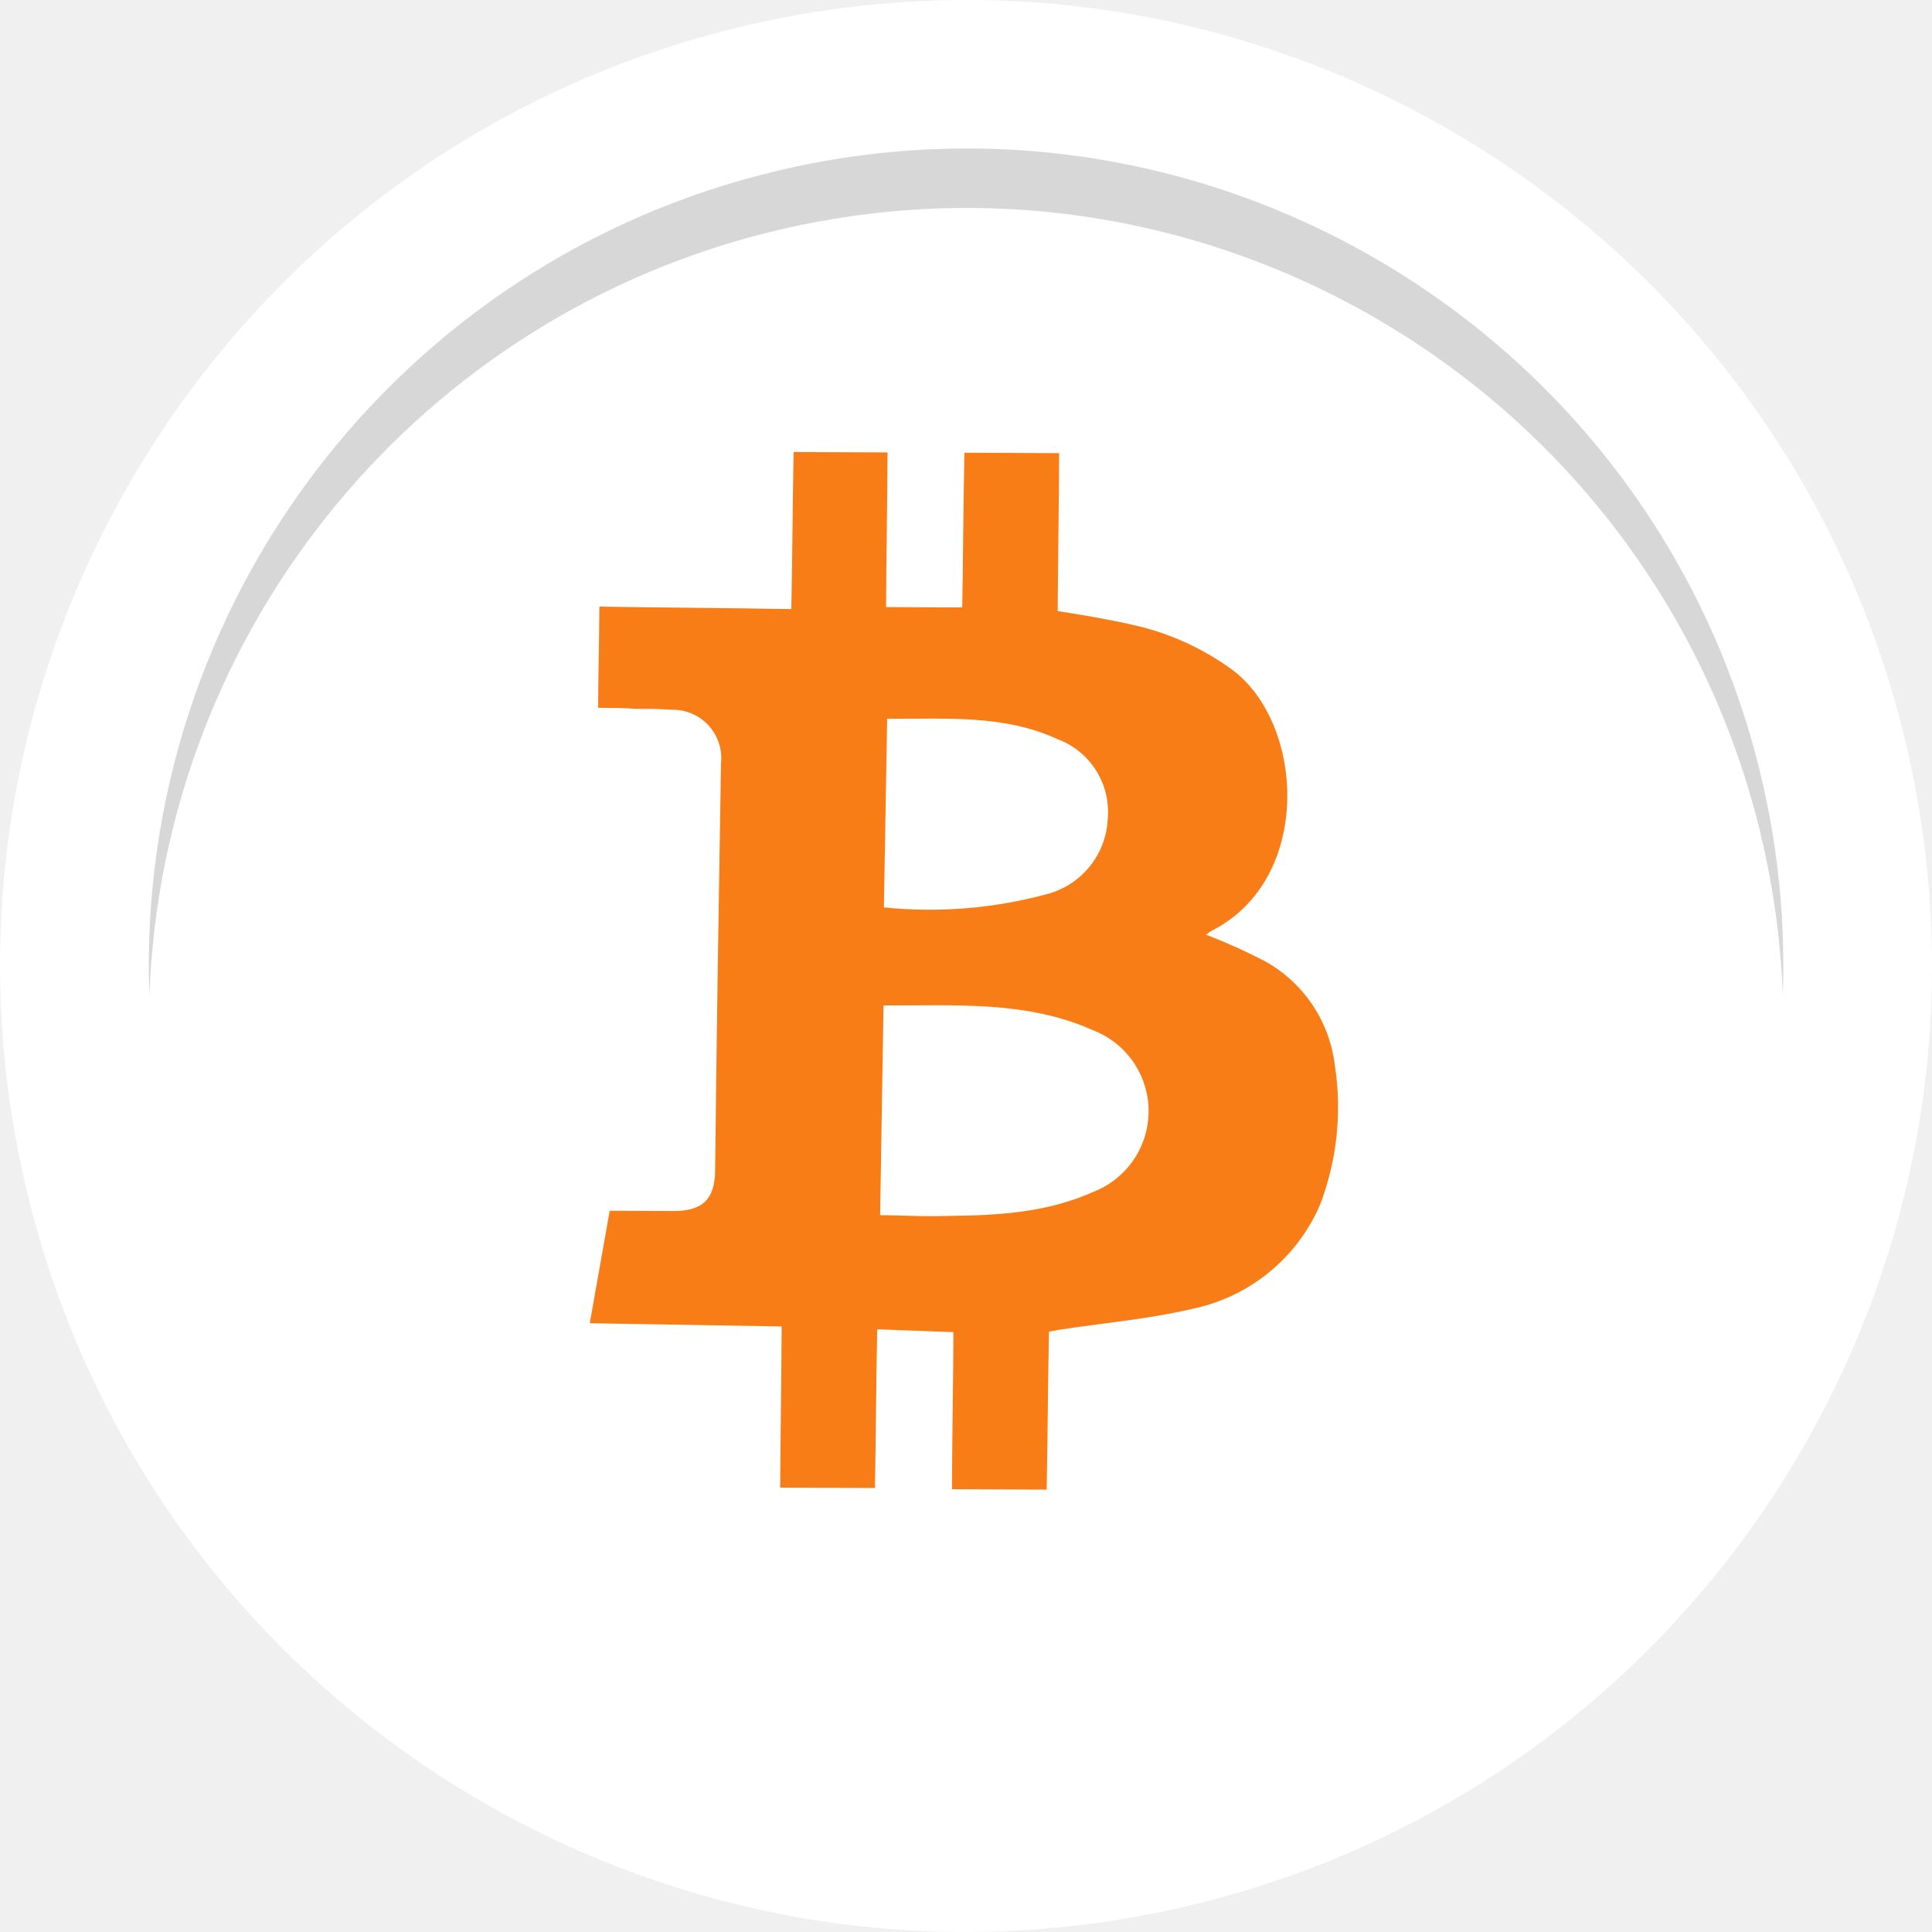
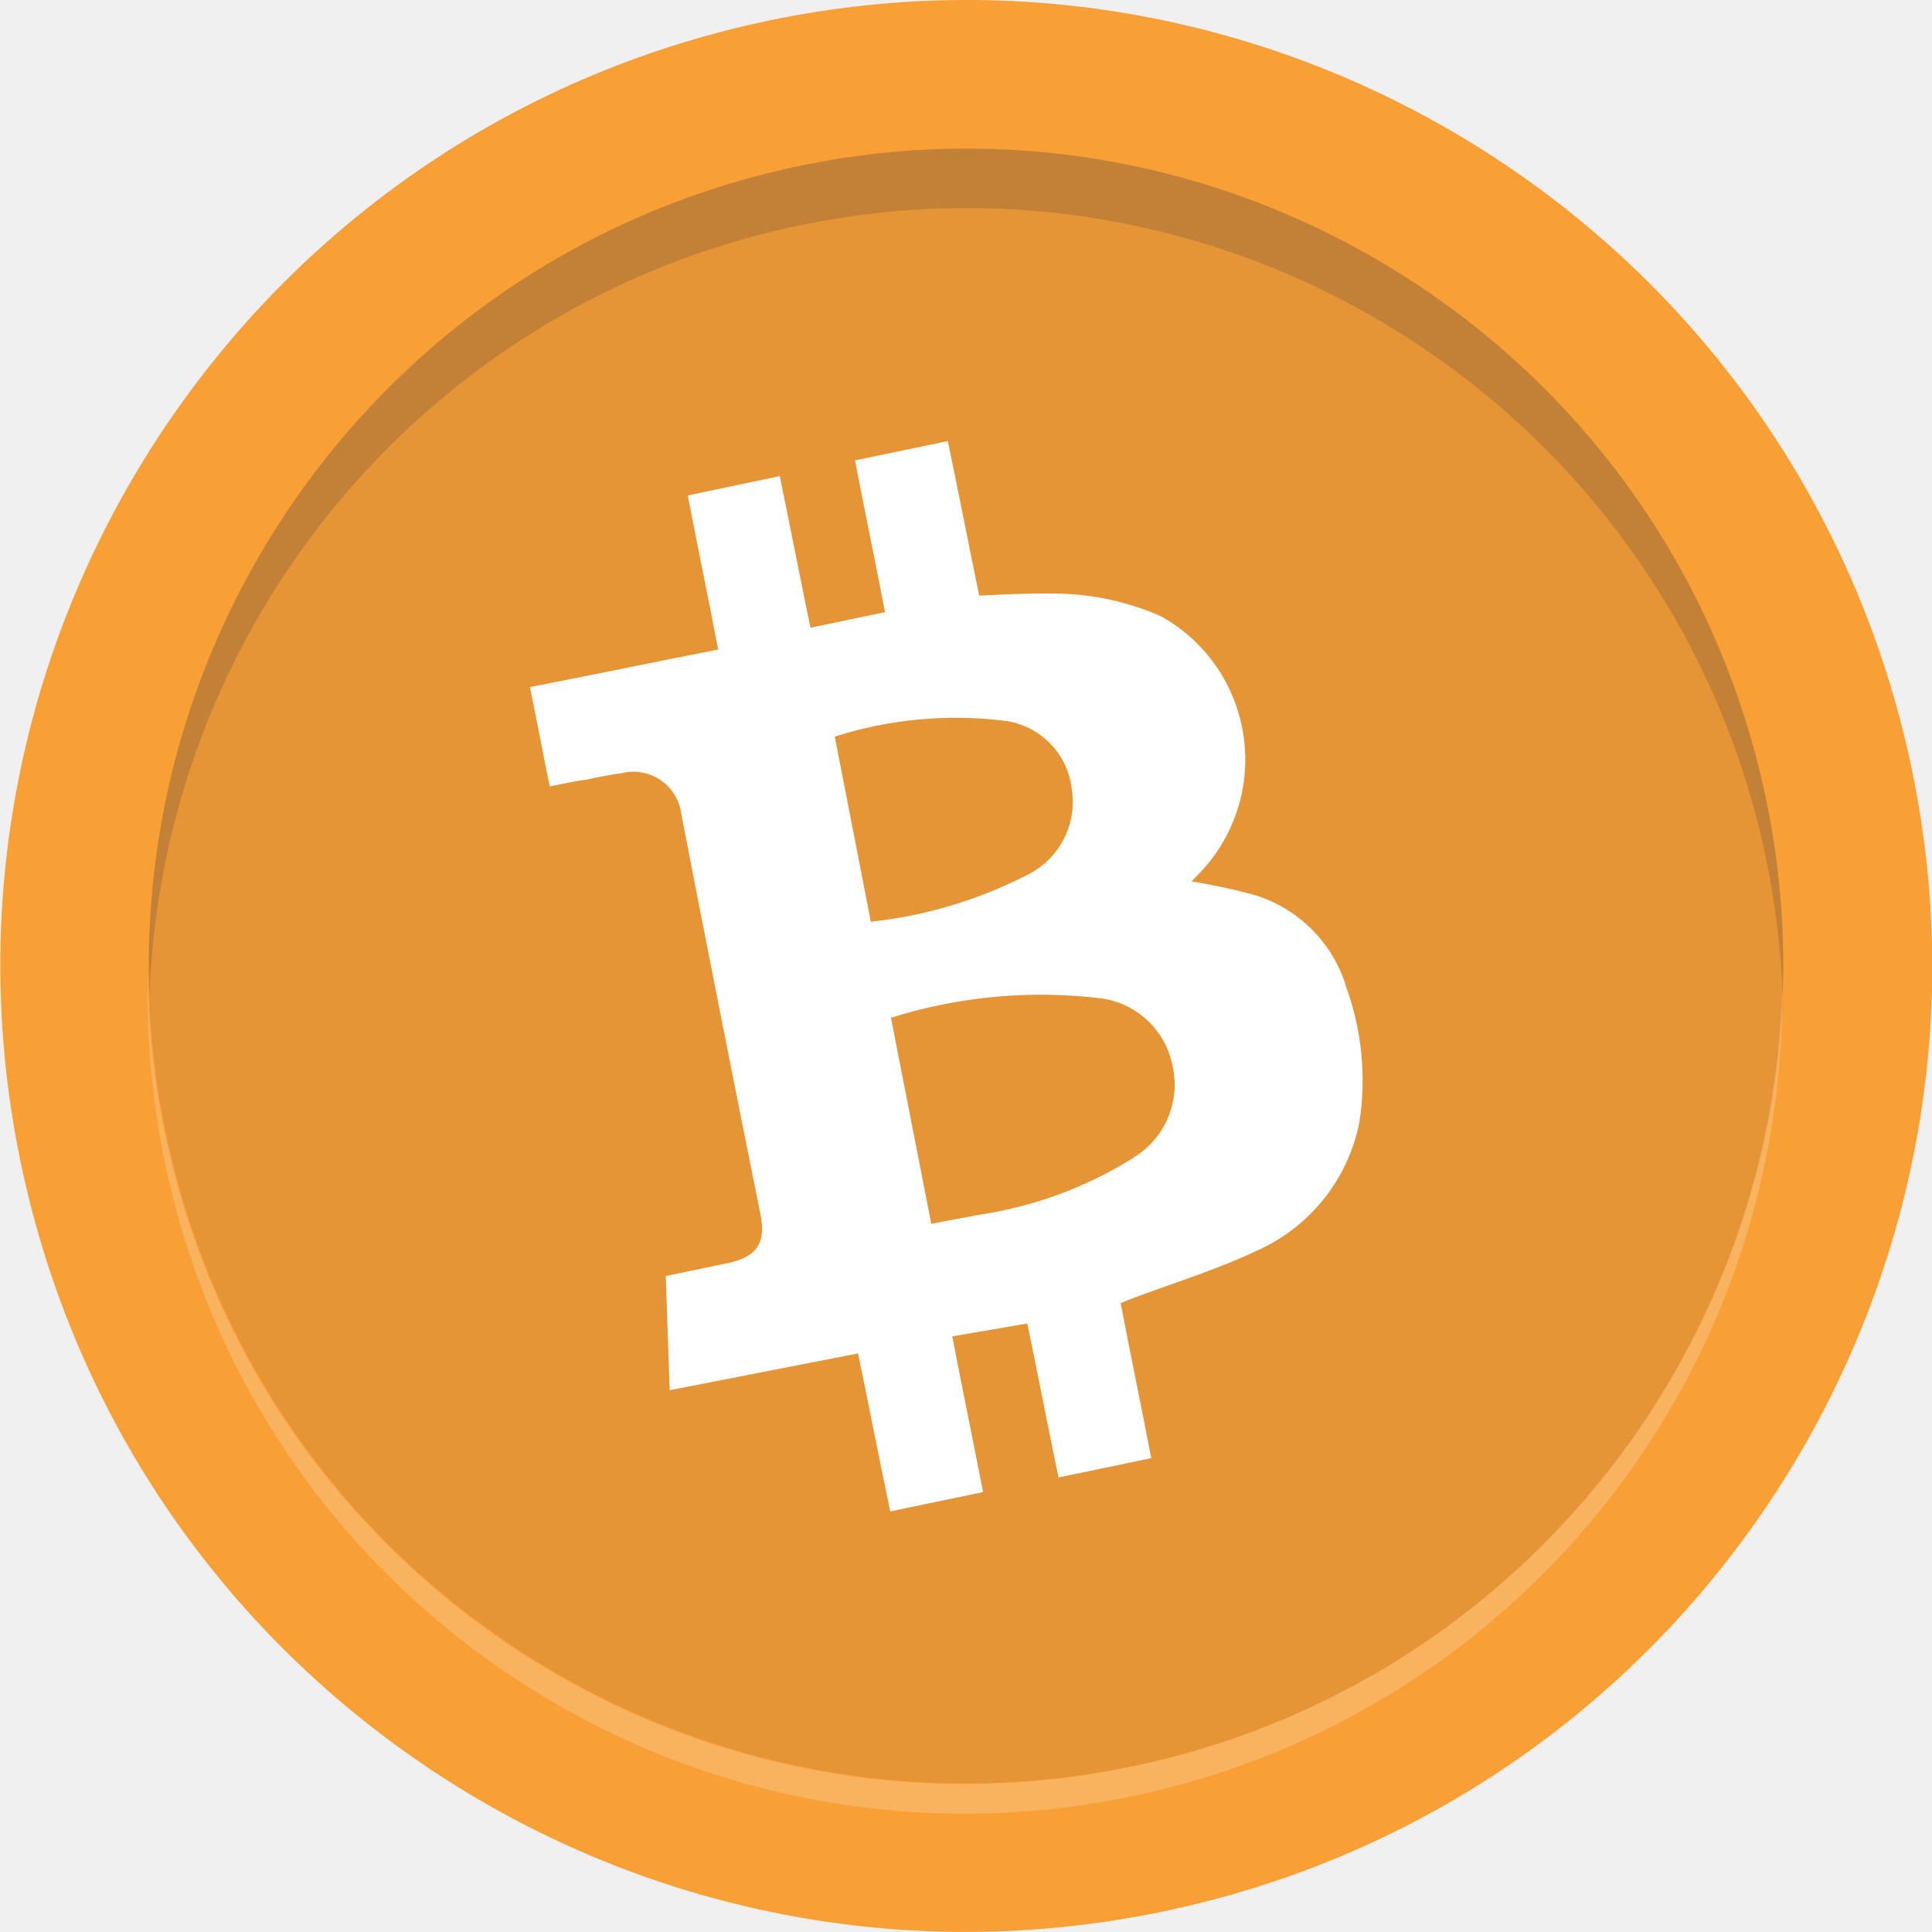
- <svg xmlns="http://www.w3.org/2000/svg" id="Group_5803" data-name="Group 5803" width="90" height="90" viewBox="0 0 90 90">
+ <svg xmlns="http://www.w3.org/2000/svg" width="30" height="30" viewBox="0 0 30 30">
  <defs>
    <clipPath id="clip-path">
-       <path id="Path_5308" data-name="Path 5308" d="M1497-220h90v-90h-90Z" transform="translate(-1497 310)" fill="#fff" />
+       <path id="Path_5293" data-name="Path 5293" d="M1497-280h30v-30h-30Z" transform="translate(-1497 310)" fill="none" />
    </clipPath>
    <clipPath id="clip-path-2">
-       <rect id="Rectangle_361" data-name="Rectangle 361" width="102.359" height="101.506" transform="translate(0)" fill="#fff" />
+       <rect id="Rectangle_354" data-name="Rectangle 354" width="34" height="34" fill="none" />
    </clipPath>
    <clipPath id="clip-path-3">
-       <path id="Path_5307" data-name="Path 5307" d="M1585.788-275.337a45,45,0,0,1-33.45,54.123,44.99,44.99,0,0,1-54.123-33.45,44.99,44.99,0,0,1,33.447-54.123,44.993,44.993,0,0,1,54.126,33.45" transform="translate(-1497.001 310)" fill="#fff" clip-rule="evenodd" />
+       <path id="Path_5292" data-name="Path 5292" d="M1526.6-298.446a15,15,0,0,1-11.15,18.041,15,15,0,0,1-18.041-11.15,15,15,0,0,1,11.149-18.041,15,15,0,0,1,18.042,11.15" transform="translate(-1497 310)" fill="none" clip-rule="evenodd" />
    </clipPath>
    <clipPath id="clip-path-5">
-       <path id="Path_5311" data-name="Path 5311" d="M1574.435-278.362a38.069,38.069,0,0,1-28.3,45.8,38.068,38.068,0,0,1-45.8-28.3,38.067,38.067,0,0,1,28.305-45.8,38.067,38.067,0,0,1,45.795,28.3" transform="translate(-1499.308 307.692)" fill="rgba(255,255,255,0.1)" clip-rule="evenodd" />
+       <path id="Path_5305" data-name="Path 5305" d="M1524.35-297.915a12.69,12.69,0,0,1-9.434,15.265,12.689,12.689,0,0,1-15.266-9.434,12.689,12.689,0,0,1,9.435-15.265,12.689,12.689,0,0,1,15.265,9.434" transform="translate(-1499.308 307.692)" fill="none" clip-rule="evenodd" />
    </clipPath>
    <clipPath id="clip-path-6">
-       <path id="Path_5310" data-name="Path 5310" d="M1484-120H5174V-330H1484Z" transform="translate(-1484 330)" fill="rgba(255,255,255,0.1)" />
+       <path id="Path_5304" data-name="Path 5304" d="M1484-260H2714v-70H1484Z" transform="translate(-1484 330)" fill="none" />
    </clipPath>
    <clipPath id="clip-path-7">
-       <path id="Path_5314" data-name="Path 5314" d="M1546.113-258.246a38.065,38.065,0,0,1-45.795-28.3,38.1,38.1,0,0,1-1.017-8.29,38.2,38.2,0,0,0,1.017,9.674,38.065,38.065,0,0,0,45.795,28.3,38.077,38.077,0,0,0,29.316-37.508,38.082,38.082,0,0,1-29.316,36.123" transform="translate(-1499.291 294.839)" fill="none" clip-rule="evenodd" />
-     </clipPath>
-     <clipPath id="clip-path-8">
-       <path id="Path_5313" data-name="Path 5313" d="M1484-120H5174V-330H1484Z" transform="translate(-1484 330)" fill="none" />
+       <path id="Path_5308" data-name="Path 5308" d="M1514.9-282.641a12.688,12.688,0,0,1-15.265-9.434,12.7,12.7,0,0,1-.339-2.763,12.732,12.732,0,0,0,.339,3.225,12.688,12.688,0,0,0,15.265,9.434,12.692,12.692,0,0,0,9.772-12.5,12.694,12.694,0,0,1-9.772,12.041" transform="translate(-1499.291 294.839)" fill="none" clip-rule="evenodd" />
    </clipPath>
    <clipPath id="clip-path-9">
-       <path id="Path_5317" data-name="Path 5317" d="M1528.635-303.9a38.069,38.069,0,0,1,45.8,28.3,38.424,38.424,0,0,1,.993,7.345,38.038,38.038,0,0,0-.993-10.115,38.069,38.069,0,0,0-45.8-28.3,38.077,38.077,0,0,0-29.3,38.452,38.079,38.079,0,0,1,29.3-35.683" transform="translate(-1499.31 307.692)" fill="none" clip-rule="evenodd" />
+       <path id="Path_5311" data-name="Path 5311" d="M1509.085-306.427a12.69,12.69,0,0,1,15.265,9.434,12.8,12.8,0,0,1,.331,2.448,12.678,12.678,0,0,0-.331-3.372,12.69,12.69,0,0,0-15.265-9.434,12.693,12.693,0,0,0-9.766,12.817,12.693,12.693,0,0,1,9.766-11.894" transform="translate(-1499.31 307.692)" fill="none" clip-rule="evenodd" />
    </clipPath>
    <clipPath id="clip-path-11">
-       <path id="Path_5320" data-name="Path 5320" d="M28.11,33.383c-2.175,1.57-4.689,2.093-7.23,2.661-.7.145-1.41.255-2.187.417-.63-3.222-1.245-6.369-1.878-9.59,3.285-.684,6.483-1.619,9.831-.892a4.035,4.035,0,0,1,1.464,7.4M14.2,13.773c2.7-.561,5.274-1.328,7.941-.727a3.616,3.616,0,0,1,3.081,3.135,3.8,3.8,0,0,1-2.085,4.056A20.916,20.916,0,0,1,15.881,22.4c-.546-2.815-1.092-5.628-1.68-8.629m23.79,11.542a6.409,6.409,0,0,0-4.176-4.14,26.8,26.8,0,0,0-2.985-.651,3.15,3.15,0,0,1,.219-.238c4.125-3.324,2.235-10.37-1.635-12.107a12.425,12.425,0,0,0-4.884-1.065c-1.2-.019-2.382.035-3.6.1C20.5,5.141,19.943,2.289,19.467,0L15.144.9c.432,2.261,1.008,5.032,1.4,7.071-1.221.252-2.328.483-3.474.722-.423-2.031-.963-4.809-1.431-7.063l-4.284.893c.438,2.3,1.032,5.141,1.416,7.179C5.808,10.28,2.963,10.872,0,11.449c.332,1.589.6,3.074.924,4.624.63-.13,1.185-.245,1.71-.316.552-.116,1.1-.231,1.629-.3a2.257,2.257,0,0,1,2.8,1.962C8.271,23.6,9.492,29.822,10.736,36c.285,1.365-.2,2.006-1.53,2.282l-2.88.6c.066,1.8.117,3.521.183,5.318,2.925-.572,5.814-1.134,8.775-1.713.462,2.217,1.011,5.032,1.494,7.359l4.323-.9c-.45-2.335-1.017-5.068-1.434-7.255,1.227-.216,2.343-.41,3.5-.61.462,2.216.984,4.919,1.455,7.172l4.32-.9c-.447-2.336-1.017-5.068-1.425-7.218.141-.068.249-.09.354-.151,2-.763,4.068-1.386,5.961-2.282a8.308,8.308,0,0,0,4.806-5.971,12.717,12.717,0,0,0-.642-6.418" transform="translate(0 0)" fill="#f97d16" clip-rule="evenodd" />
-     </clipPath>
-     <clipPath id="clip-path-12">
-       <path id="Path_5319" data-name="Path 5319" d="M0,210H3690V0H0Z" transform="translate(0 0)" fill="#f97d16" />
+       <path id="Path_5323" data-name="Path 5323" d="M1514.6-292.023a6.248,6.248,0,0,1-2.41.887c-.234.048-.47.085-.729.139-.21-1.074-.415-2.123-.626-3.2a7.761,7.761,0,0,1,3.277-.3,1.311,1.311,0,0,1,1.1,1.069,1.317,1.317,0,0,1-.609,1.4m-4.636-6.537a6.194,6.194,0,0,1,2.647-.242,1.205,1.205,0,0,1,1.027,1.045,1.267,1.267,0,0,1-.7,1.352,6.972,6.972,0,0,1-2.419.722c-.182-.938-.364-1.876-.56-2.876m7.93,3.847a2.136,2.136,0,0,0-1.392-1.38,8.926,8.926,0,0,0-.995-.217,1.051,1.051,0,0,1,.073-.079,2.546,2.546,0,0,0-.545-4.036,4.142,4.142,0,0,0-1.628-.355c-.4-.007-.794.012-1.2.032-.143-.689-.328-1.64-.487-2.4l-1.441.3c.144.754.336,1.677.466,2.357l-1.158.241c-.141-.677-.321-1.6-.477-2.354l-1.428.3c.146.766.344,1.714.472,2.393-.987.193-1.935.391-2.923.583.111.53.2,1.025.308,1.542.21-.043.4-.082.57-.105.184-.039.368-.077.543-.1a.753.753,0,0,1,.933.654c.4,2.061.81,4.134,1.225,6.193.095.455-.066.669-.51.761l-.96.2c.022.6.039,1.174.061,1.773l2.925-.571c.154.739.337,1.677.5,2.453l1.441-.3c-.15-.778-.339-1.689-.478-2.418l1.165-.2c.154.738.328,1.64.485,2.391l1.44-.3c-.149-.779-.339-1.689-.475-2.406.047-.023.083-.03.118-.05.667-.254,1.356-.462,1.987-.761a2.77,2.77,0,0,0,1.6-1.99,4.239,4.239,0,0,0-.214-2.139" transform="translate(-1505.232 303.151)" fill="none" clip-rule="evenodd" />
    </clipPath>
  </defs>
-   <g id="Group_5741" data-name="Group 5741" transform="translate(0 0)" clip-path="url(#clip-path)">
-     <g id="Group_5740" data-name="Group 5740" transform="translate(-6.792 -4.265)" style="isolation: isolate">
-       <g id="Group_5739" data-name="Group 5739" transform="translate(0 0)" clip-path="url(#clip-path-2)">
-         <g id="Group_5738" data-name="Group 5738" transform="translate(6.793 4.264)" clip-path="url(#clip-path-3)">
-           <g id="Group_5737" data-name="Group 5737" transform="translate(-0.001 0)" clip-path="url(#clip-path)">
-             <path id="Path_5305" data-name="Path 5305" d="M1492-315h120v120H1492Z" transform="translate(-1507.001 300)" fill="#fff" />
+   <g id="currency1" transform="translate(-56 -359)">
+     <g id="Group_5716" data-name="Group 5716" transform="translate(56 359)" clip-path="url(#clip-path)">
+       <g id="Group_5715" data-name="Group 5715" transform="translate(-2 -2)" style="isolation: isolate">
+         <g id="Group_5714" data-name="Group 5714" clip-path="url(#clip-path-2)">
+           <g id="Group_5713" data-name="Group 5713" transform="translate(2 2)" clip-path="url(#clip-path-3)">
+             <g id="Group_5712" data-name="Group 5712" transform="translate(0 0)" clip-path="url(#clip-path)">
+               <path id="Path_5290" data-name="Path 5290" d="M1492-315h40v40h-40Z" transform="translate(-1497 310)" fill="#f89f36" />
+             </g>
          </g>
        </g>
      </g>
    </g>
-   </g>
-   <g id="Group_5743" data-name="Group 5743" transform="translate(6.923 6.923)" clip-path="url(#clip-path-5)">
-     <g id="Group_5742" data-name="Group 5742" transform="translate(-45.923 -66.923)" clip-path="url(#clip-path-6)">
-       <path id="Path_5309" data-name="Path 5309" d="M1494.307-312.692h106.155v106.153H1494.307Z" transform="translate(-1463.386 364.616)" fill="rgba(255,255,255,0.1)" />
+     <g id="Group_5724" data-name="Group 5724" transform="translate(58.308 361.308)" clip-path="url(#clip-path-5)">
+       <g id="Group_5723" data-name="Group 5723" transform="translate(-15.308 -22.308)" clip-path="url(#clip-path-6)">
+         <path id="Path_5303" data-name="Path 5303" d="M1494.307-312.692h35.385v35.384h-35.385Z" transform="translate(-1484 330)" fill="rgba(56,56,56,0.1)" />
+       </g>
    </g>
-   </g>
-   <g id="Group_5745" data-name="Group 5745" transform="translate(6.875 45.483)" clip-path="url(#clip-path-7)">
-     <g id="Group_5744" data-name="Group 5744" transform="translate(-45.872 -105.484)" clip-path="url(#clip-path-8)">
-       <path id="Path_5312" data-name="Path 5312" d="M1494.291-299.839h106.14v69h-106.14Z" transform="translate(-1463.418 390.323)" fill="rgba(255,255,255,0.2)" />
+     <g id="Group_5726" data-name="Group 5726" transform="translate(58.291 374.161)" clip-path="url(#clip-path-7)">
+       <g id="Group_5725" data-name="Group 5725" transform="translate(-15.291 -35.161)" clip-path="url(#clip-path-6)">
+         <path id="Path_5306" data-name="Path 5306" d="M1494.291-299.839h35.38v23h-35.38Z" transform="translate(-1484 330)" fill="rgba(255,255,255,0.2)" />
+       </g>
    </g>
-   </g>
-   <g id="Group_5747" data-name="Group 5747" transform="translate(6.932 6.923)" clip-path="url(#clip-path-9)">
-     <g id="Group_5746" data-name="Group 5746" transform="translate(-45.93 -66.923)" clip-path="url(#clip-path-8)">
-       <path id="Path_5315" data-name="Path 5315" d="M1494.31-312.692h106.137v69.479H1494.31Z" transform="translate(-1463.38 364.616)" fill="rgba(56,56,56,0.2)" />
+     <g id="Group_5728" data-name="Group 5728" transform="translate(58.311 361.308)" clip-path="url(#clip-path-9)">
+       <g id="Group_5727" data-name="Group 5727" transform="translate(-15.31 -22.308)" clip-path="url(#clip-path-6)">
+         <path id="Path_5309" data-name="Path 5309" d="M1494.31-312.692h35.379v23.16H1494.31Z" transform="translate(-1484 330)" fill="rgba(56,56,56,0.2)" />
+       </g>
    </g>
-   </g>
-   <g id="Group_5749" data-name="Group 5749" transform="matrix(0.978, 0.208, -0.208, 0.978, 30.302, 17.06)" clip-path="url(#clip-path-11)">
-     <g id="Group_5748" data-name="Group 5748" transform="translate(-63.696 -80.549)" clip-path="url(#clip-path-12)">
-       <path id="Path_5318" data-name="Path 5318" d="M0,0H68.8V79.846H0Z" transform="translate(48.696 65.548)" fill="#f97d16" />
+     <g id="Group_5736" data-name="Group 5736" transform="translate(64.232 365.85)" clip-path="url(#clip-path-11)">
+       <g id="Group_5735" data-name="Group 5735" transform="translate(-21.232 -26.849)" clip-path="url(#clip-path-6)">
+         <path id="Path_5321" data-name="Path 5321" d="M1500.232-308.151h22.932v26.615h-22.932Z" transform="translate(-1484 330)" fill="#fff" />
+       </g>
    </g>
  </g>
</svg>
